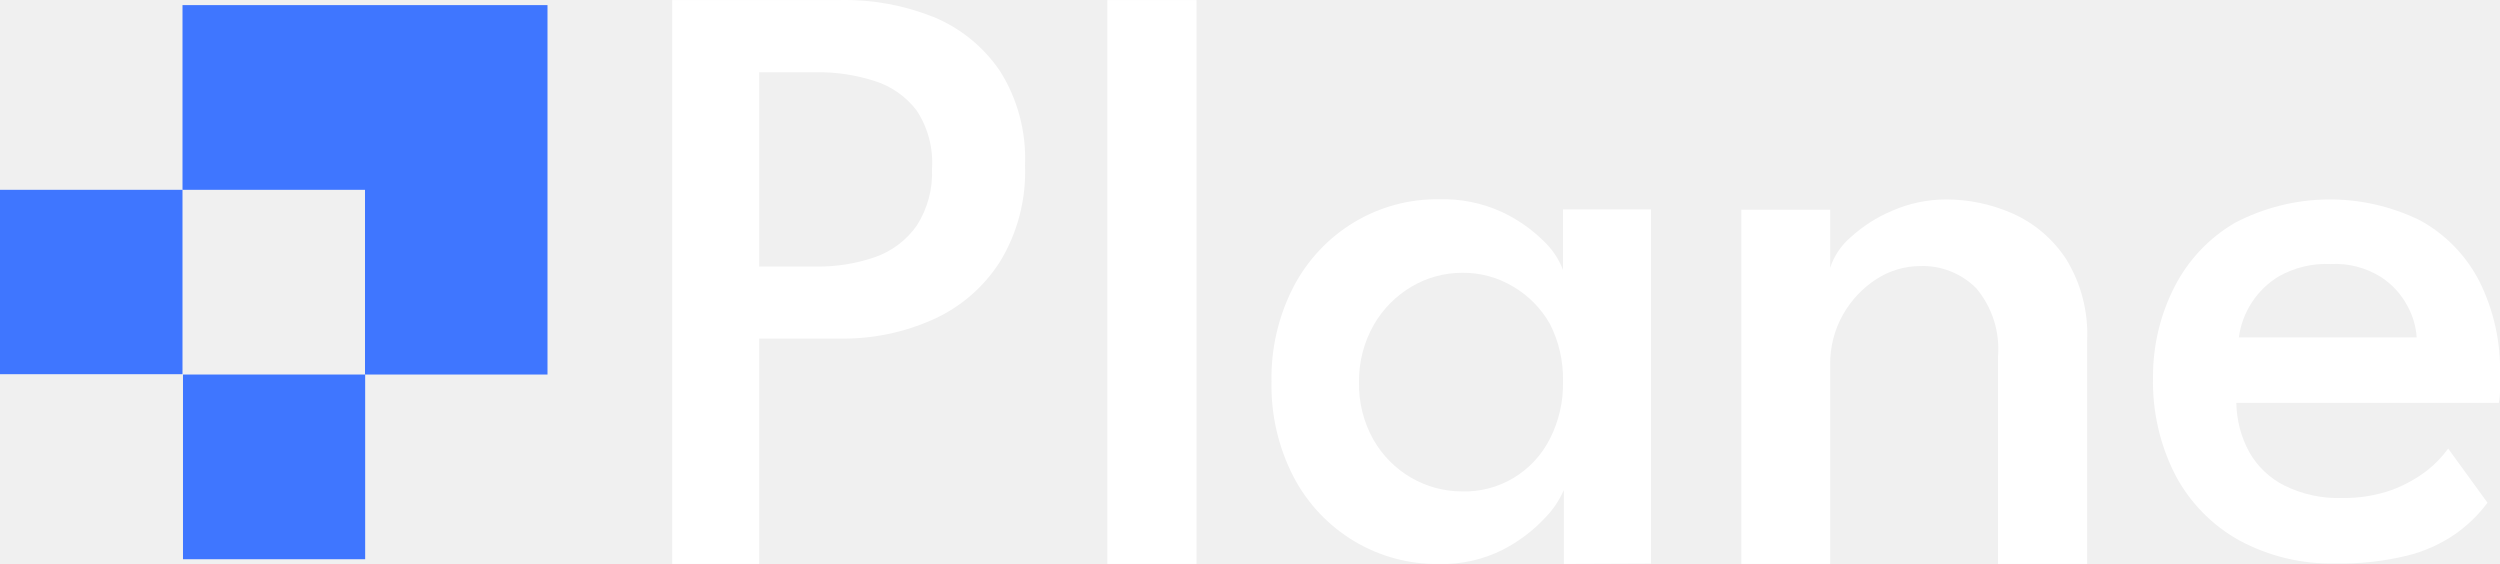
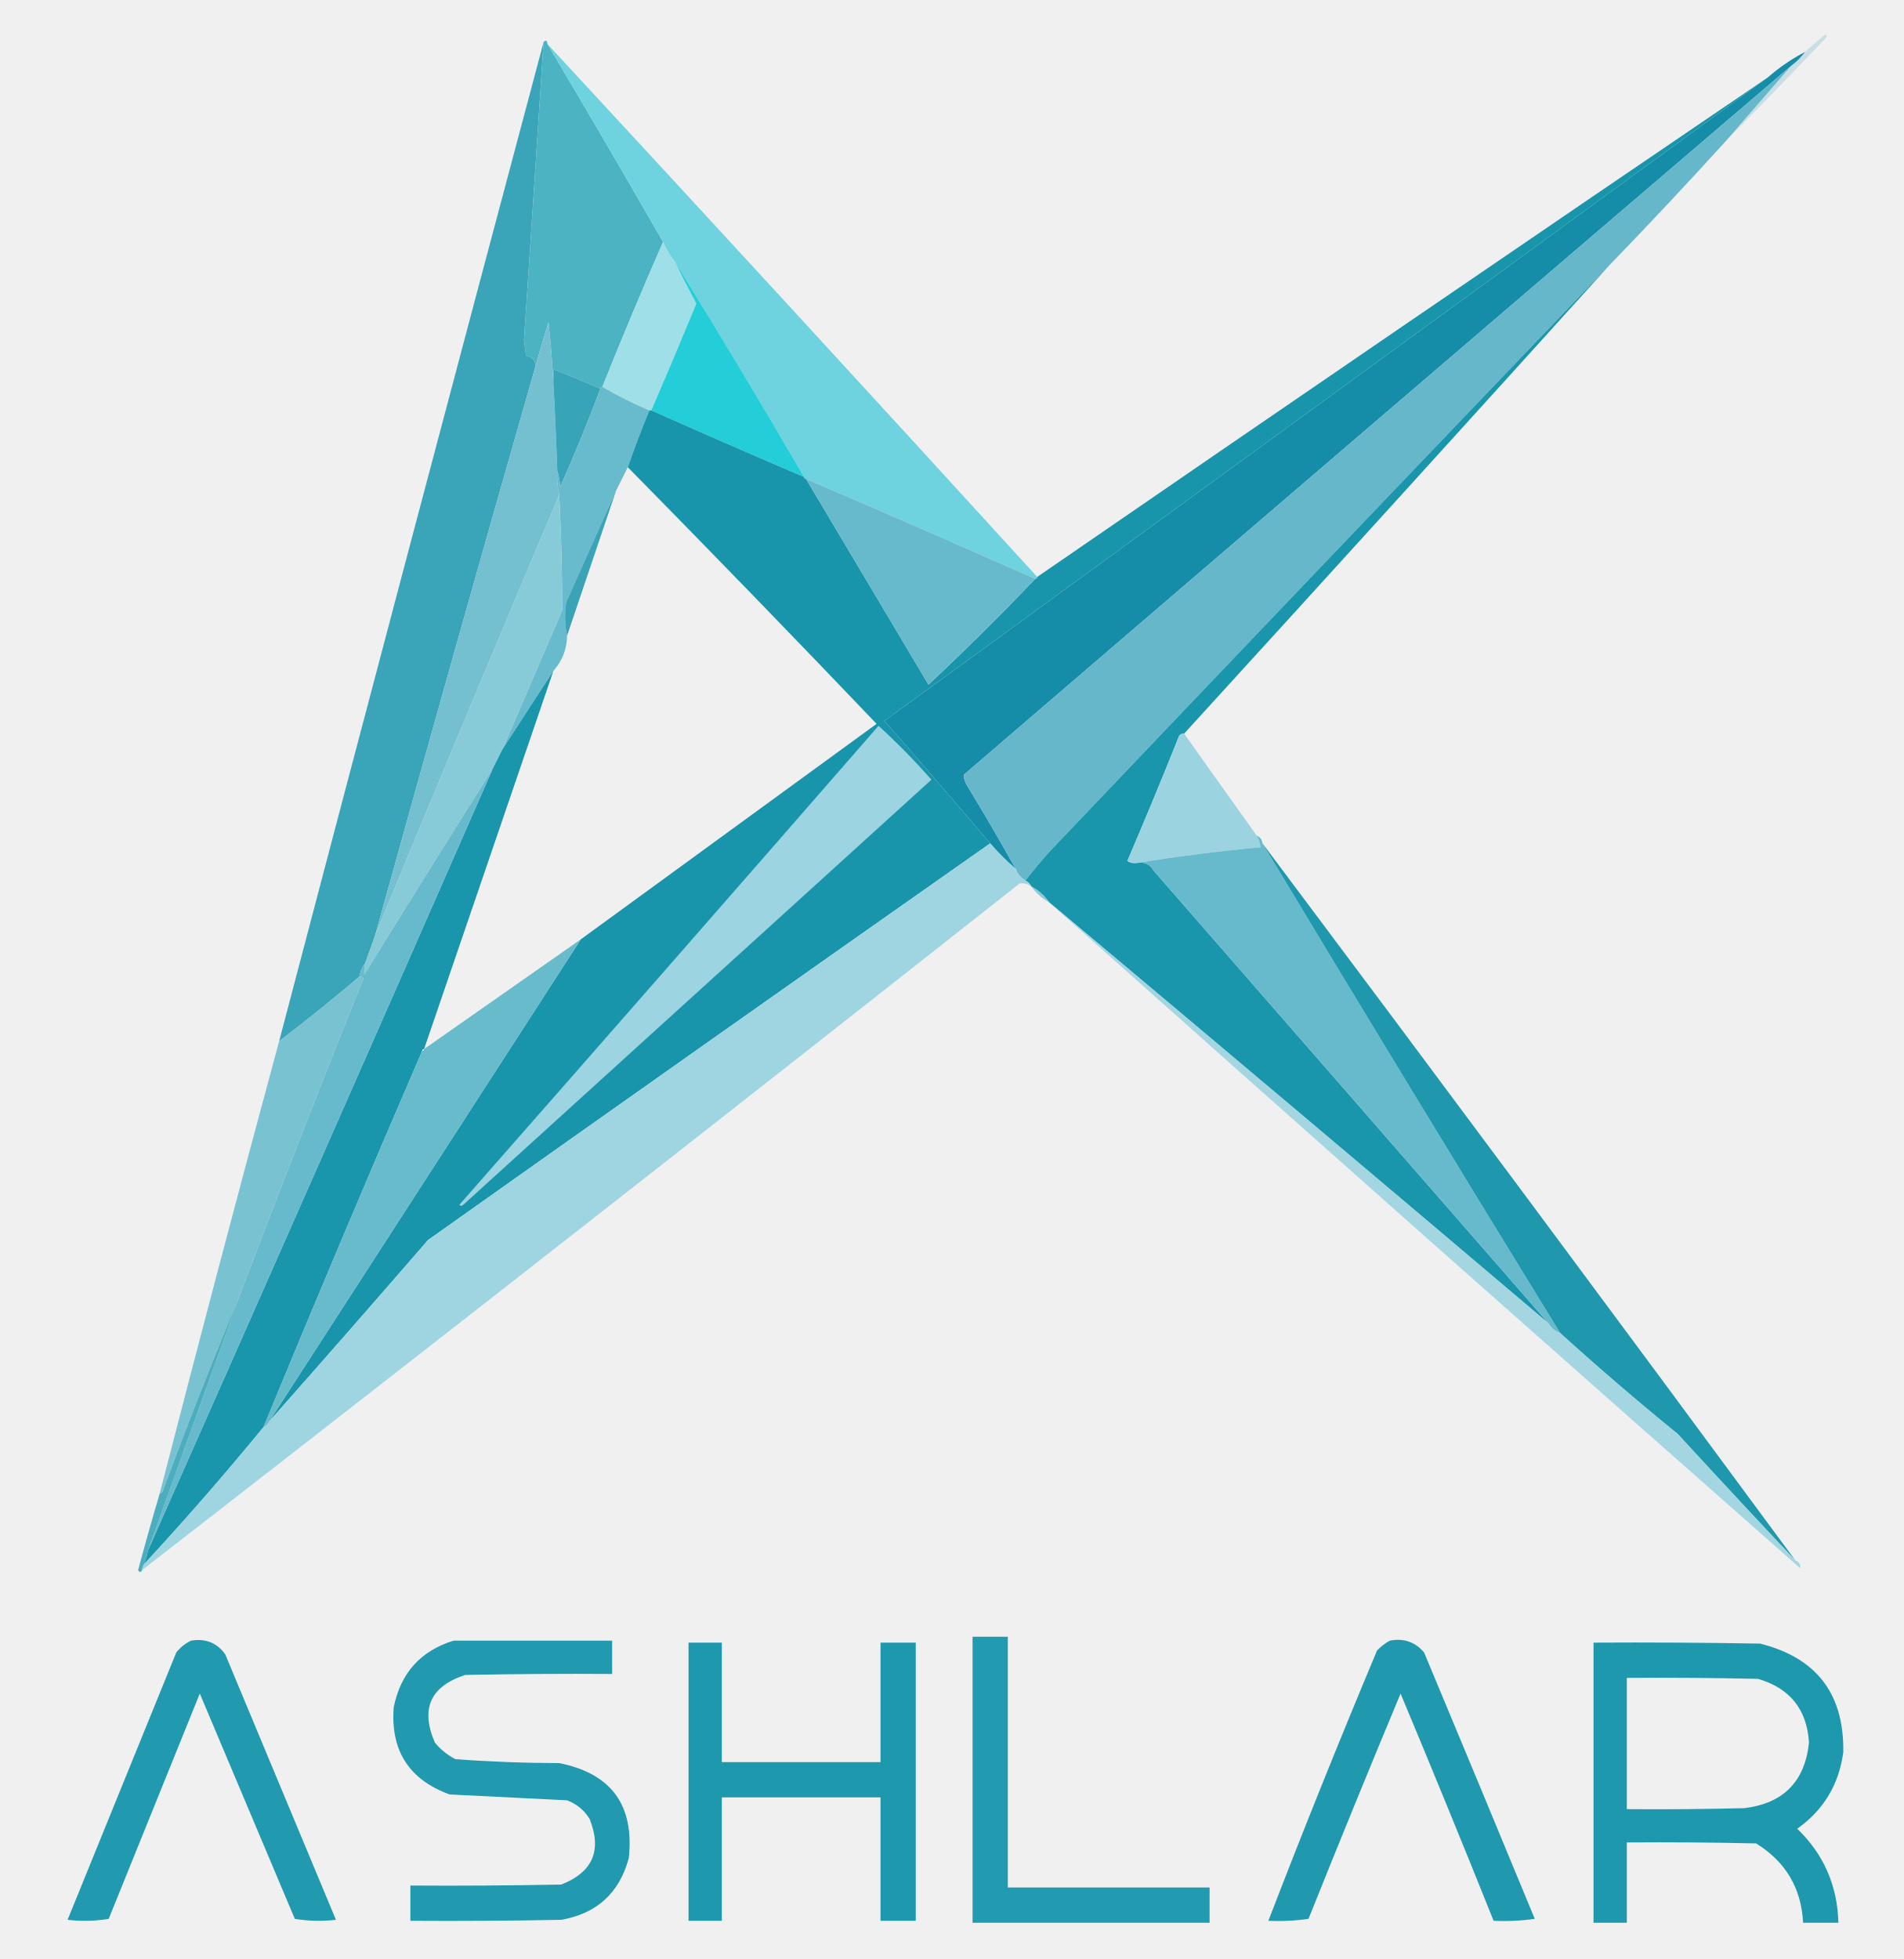
- <svg xmlns="http://www.w3.org/2000/svg" width="133" height="30" viewBox="0 0 133 30" fill="none">
-   <g clip-path="url(#clip0_372_3489)">
-     <path d="M35.76 0.002H44.715C46.404 -0.03 48.082 0.275 49.654 0.9C51.09 1.487 52.323 2.489 53.2 3.78C54.141 5.272 54.606 7.02 54.531 8.788C54.602 10.595 54.139 12.382 53.2 13.921C52.338 15.271 51.106 16.337 49.654 16.99C48.097 17.688 46.409 18.037 44.706 18.013H40.388V30.002H35.76V0.002ZM40.388 14.181H43.447C44.502 14.192 45.551 14.023 46.55 13.679C47.443 13.368 48.217 12.785 48.767 12.009C49.345 11.109 49.63 10.049 49.583 8.976C49.655 7.882 49.368 6.793 48.767 5.88C48.201 5.135 47.42 4.587 46.533 4.31C45.535 3.989 44.494 3.831 43.447 3.843H40.388V14.181Z" fill="#ffffff" />
-     <path d="M63.654 30.002H58.91V0.002H63.654V30.002Z" fill="#ffffff" />
-     <path d="M83.196 30.002V26.072C82.954 26.623 82.615 27.125 82.194 27.552C81.546 28.246 80.784 28.819 79.942 29.248C78.899 29.773 77.746 30.032 76.582 30.002C74.99 30.032 73.421 29.613 72.05 28.794C70.678 27.975 69.558 26.787 68.814 25.363C68.012 23.808 67.609 22.073 67.644 20.319C67.607 18.559 68.009 16.819 68.814 15.258C69.558 13.832 70.677 12.641 72.048 11.819C73.419 10.997 74.988 10.575 76.582 10.601C77.713 10.57 78.838 10.797 79.871 11.265C80.698 11.645 81.454 12.168 82.106 12.808C82.567 13.237 82.926 13.769 83.152 14.361V11.139H87.833V29.984L83.196 30.002ZM72.299 20.319C72.275 21.397 72.541 22.462 73.07 23.398C73.548 24.231 74.233 24.924 75.058 25.405C75.882 25.887 76.817 26.142 77.77 26.143C78.734 26.174 79.687 25.925 80.518 25.428C81.348 24.931 82.022 24.205 82.46 23.335C82.937 22.395 83.175 21.349 83.152 20.293C83.176 19.233 82.939 18.184 82.46 17.241C81.996 16.419 81.327 15.735 80.518 15.258C79.689 14.755 78.737 14.497 77.77 14.513C76.835 14.515 75.918 14.766 75.11 15.24C74.272 15.73 73.576 16.432 73.088 17.277C72.561 18.201 72.288 19.252 72.299 20.319Z" fill="#ffffff" />
-     <path d="M103.536 10.61C104.757 10.611 105.964 10.868 107.082 11.363C108.238 11.88 109.223 12.72 109.92 13.786C110.714 15.078 111.104 16.583 111.037 18.103V30.002H106.293V18.973C106.348 18.318 106.273 17.659 106.074 17.034C105.874 16.408 105.554 15.829 105.132 15.33C104.739 14.938 104.272 14.632 103.758 14.43C103.244 14.227 102.695 14.134 102.144 14.154C101.323 14.16 100.521 14.399 99.829 14.845C99.098 15.317 98.489 15.96 98.056 16.721C97.591 17.539 97.352 18.469 97.365 19.413V30.002H92.639V11.157H97.365V14.244C97.569 13.623 97.937 13.071 98.429 12.647C99.081 12.046 99.831 11.563 100.645 11.22C101.557 10.818 102.541 10.61 103.536 10.61Z" fill="#ffffff" />
-     <path d="M118.973 21.432C118.987 22.346 119.221 23.243 119.656 24.044C120.095 24.819 120.753 25.444 121.545 25.838C122.494 26.304 123.541 26.529 124.595 26.494C125.5 26.509 126.4 26.363 127.255 26.063C127.932 25.809 128.569 25.456 129.143 25.013C129.56 24.682 129.93 24.296 130.243 23.864L132.335 26.745C131.854 27.391 131.273 27.954 130.615 28.414C129.834 28.951 128.963 29.34 128.044 29.563C126.808 29.864 125.538 30.003 124.267 29.975C122.476 30.023 120.705 29.599 119.124 28.746C117.69 27.949 116.513 26.749 115.737 25.291C114.909 23.68 114.498 21.883 114.54 20.068C114.532 18.395 114.924 16.744 115.684 15.258C116.41 13.836 117.524 12.656 118.894 11.857C120.412 11.061 122.093 10.634 123.803 10.611C125.513 10.587 127.205 10.968 128.744 11.722C130.081 12.452 131.174 13.567 131.883 14.926C132.667 16.483 133.051 18.214 133 19.96C133 20.077 133 20.328 133 20.696C133.005 20.943 132.984 21.19 132.938 21.432H118.973ZM128.567 17.95C128.53 17.378 128.37 16.82 128.097 16.317C127.762 15.668 127.264 15.12 126.652 14.729C125.854 14.233 124.926 13.995 123.992 14.047C123.03 14.001 122.076 14.228 121.234 14.702C120.661 15.046 120.172 15.518 119.804 16.08C119.435 16.642 119.197 17.282 119.106 17.95H128.567Z" fill="#ffffff" />
-     <path d="M29.127 0.272H9.709V10.098H19.418V19.925H29.127V0.272Z" fill="#3F76FF" />
-     <path d="M9.709 10.098H0V19.907H9.709V10.098Z" fill="#3F76FF" />
-     <path d="M19.427 19.925H9.735V29.751H19.427V19.925Z" fill="#3F76FF" />
+ <svg xmlns="http://www.w3.org/2000/svg" version="1.1" width="972px" height="1000px" style="shape-rendering:geometricPrecision; text-rendering:geometricPrecision; image-rendering:optimizeQuality; fill-rule:evenodd; clip-rule:evenodd">
+   <g>
+     <path style="opacity:0.984" fill="#37a4b8" d="M 277.5,21.5 C 274.211,72.165 270.878,122.832 267.5,173.5C 267.833,176.167 268.167,178.833 268.5,181.5C 271.406,182.087 273.072,183.754 273.5,186.5C 245.758,283.391 218.425,380.391 191.5,477.5C 189.86,482.081 188.193,486.748 186.5,491.5C 184.935,493.509 183.935,495.843 183.5,498.5C 170.147,509.849 156.48,520.849 142.5,531.5C 187.211,361.316 232.211,191.316 277.5,21.5 Z" />
  </g>
-   <defs>
-     <clipPath id="clip0_372_3489">
-       <rect width="133" height="30" fill="white" />
-     </clipPath>
-   </defs>
+   <g>
+     <path style="opacity:0.428" fill="#96c7d7" d="M 881.5,71.5 C 892.529,58.808 903.529,46.141 914.5,33.5C 917.139,31.527 919.473,29.194 921.5,26.5C 924.808,23.365 928.308,20.365 932,17.5C 932.667,18.167 932.667,18.833 932,19.5C 915.3,37.033 898.466,54.366 881.5,71.5 Z" />
+   </g>
+   <g>
+     <path style="opacity:1" fill="#4cb3c3" d="M 279.5,22.5 C 299.419,56.002 319.086,89.669 338.5,123.5C 327.795,147.933 317.461,172.599 307.5,197.5C 306.833,197.5 306.5,197.833 306.5,198.5C 298.574,194.97 290.574,191.636 282.5,188.5C 282.5,190.833 282.5,193.167 282.5,195.5C 281.952,185.244 281.119,174.91 280,164.5C 277.688,171.921 275.522,179.254 273.5,186.5C 273.072,183.754 271.406,182.087 268.5,181.5C 268.167,178.833 267.833,176.167 267.5,173.5C 270.878,122.832 274.211,72.165 277.5,21.5C 278.623,20.243 279.289,20.576 279.5,22.5 Z" />
+   </g>
+   <g>
+     <path style="opacity:0.98" fill="#6bd2dd" d="M 279.5,22.5 C 363.202,112.867 446.535,203.533 529.5,294.5C 529.5,295.167 529.167,295.5 528.5,295.5C 489.621,278.227 450.621,261.227 411.5,244.5C 410.833,244.5 410.5,244.167 410.5,243.5C 389,206.494 367,169.827 344.5,133.5C 342,130.506 340,127.173 338.5,123.5C 319.086,89.669 299.419,56.002 279.5,22.5 Z" />
+   </g>
+   <g>
+     <path style="opacity:1" fill="#158ca8" d="M 921.5,26.5 C 919.473,29.194 917.139,31.527 914.5,33.5C 773.539,153.957 632.706,274.623 492,395.5C 492.032,397.598 492.699,399.598 494,401.5C 502.442,415.391 510.609,429.391 518.5,443.5C 513.806,439.473 509.473,435.14 505.5,430.5C 487.709,409.539 469.709,388.705 451.5,368C 601.901,258.479 752.234,148.979 902.5,39.5C 908.304,34.428 914.638,30.095 921.5,26.5 Z" />
+   </g>
+   <g>
+     <path style="opacity:1" fill="#66b7ca" d="M 914.5,33.5 C 903.529,46.141 892.529,58.808 881.5,71.5C 861.839,93.161 841.839,114.494 821.5,135.5C 726.2,234.968 631.033,334.635 536,434.5C 531.599,439.393 527.432,444.393 523.5,449.5C 521.086,448.089 519.419,446.089 518.5,443.5C 510.609,429.391 502.442,415.391 494,401.5C 492.699,399.598 492.032,397.598 492,395.5C 632.706,274.623 773.539,153.957 914.5,33.5 Z" />
+   </g>
+   <g>
+     <path style="opacity:1" fill="#9fdfe7" d="M 338.5,123.5 C 340,127.173 342,130.506 344.5,133.5C 348.042,140.751 351.709,147.918 355.5,155C 347.966,173.233 340.299,191.4 332.5,209.5C 332.167,209.5 331.833,209.5 331.5,209.5C 323.086,205.96 315.086,201.96 307.5,197.5C 317.461,172.599 327.795,147.933 338.5,123.5 Z" />
+   </g>
+   <g>
+     <path style="opacity:0.985" fill="#1795ab" d="M 821.5,135.5 C 749.408,215.324 677.074,294.991 604.5,374.5C 603.504,374.414 602.671,374.748 602,375.5C 593.443,396.948 584.609,418.281 575.5,439.5C 577.045,440.452 578.712,440.785 580.5,440.5C 584.273,439.822 587.106,441.156 589,444.5C 656.182,521.563 723.349,598.563 790.5,675.5C 705.654,603.588 620.654,531.921 535.5,460.5C 533.1,457.097 530.1,454.43 526.5,452.5C 525.833,451.167 524.833,450.167 523.5,449.5C 527.432,444.393 531.599,439.393 536,434.5C 631.033,334.635 726.2,234.968 821.5,135.5 Z" />
+   </g>
+   <g>
+     <path style="opacity:1" fill="#23ced8" d="M 344.5,133.5 C 367,169.827 389,206.494 410.5,243.5C 384.412,232.36 358.412,221.027 332.5,209.5C 340.299,191.4 347.966,173.233 355.5,155C 351.709,147.918 348.042,140.751 344.5,133.5 Z" />
+   </g>
+   <g>
+     <path style="opacity:1" fill="#74c0d0" d="M 282.5,195.5 C 283.333,210.491 284,225.491 284.5,240.5C 284.237,244.6 284.57,248.6 285.5,252.5C 253.908,327.355 222.575,402.355 191.5,477.5C 218.425,380.391 245.758,283.391 273.5,186.5C 275.522,179.254 277.688,171.921 280,164.5C 281.119,174.91 281.952,185.244 282.5,195.5 Z" />
+   </g>
+   <g>
+     <path style="opacity:1" fill="#37a4b8" d="M 306.5,198.5 C 300.156,215.366 293.322,232.033 286,248.5C 285.817,245.635 285.317,242.969 284.5,240.5C 284,225.491 283.333,210.491 282.5,195.5C 282.5,193.167 282.5,190.833 282.5,188.5C 290.574,191.636 298.574,194.97 306.5,198.5 Z" />
+   </g>
+   <g>
+     <path style="opacity:1" fill="#68bbcc" d="M 307.5,197.5 C 315.086,201.96 323.086,205.96 331.5,209.5C 327.546,219.072 323.879,228.739 320.5,238.5C 318.5,242.5 316.5,246.5 314.5,250.5C 306.05,269.41 297.55,288.41 289,307.5C 288.182,313.349 288.348,319.015 289.5,324.5C 289.375,331.407 287.042,337.407 282.5,342.5C 273.833,355.833 265.167,369.167 256.5,382.5C 266.654,358.855 276.821,335.188 287,311.5C 286.974,291.828 286.474,272.162 285.5,252.5C 284.57,248.6 284.237,244.6 284.5,240.5C 285.317,242.969 285.817,245.635 286,248.5C 293.322,232.033 300.156,215.366 306.5,198.5C 306.5,197.833 306.833,197.5 307.5,197.5 Z" />
+   </g>
+   <g>
+     <path style="opacity:1" fill="#87cad8" d="M 285.5,252.5 C 286.474,272.162 286.974,291.828 287,311.5C 276.821,335.188 266.654,358.855 256.5,382.5C 254.833,385.833 253.167,389.167 251.5,392.5C 229.53,427.327 207.696,462.327 186,497.5C 185.82,495.512 185.986,493.512 186.5,491.5C 188.193,486.748 189.86,482.081 191.5,477.5C 222.575,402.355 253.908,327.355 285.5,252.5 Z" />
+   </g>
+   <g>
+     <path style="opacity:0.851" fill="#1a96ac" d="M 314.5,250.5 C 306.174,275.156 297.84,299.823 289.5,324.5C 288.348,319.015 288.182,313.349 289,307.5C 297.55,288.41 306.05,269.41 314.5,250.5 Z" />
+   </g>
+   <g>
+     <path style="opacity:0.99" fill="#1795ab" d="M 282.5,342.5 C 260.5,406.833 238.5,471.167 216.5,535.5C 215.833,535.5 215.5,535.833 215.5,536.5C 187.969,600.235 160.969,664.235 134.5,728.5C 114.884,752.45 94.55,775.784 73.5,798.5C 74.455,796.254 75.122,793.921 75.5,791.5C 134.403,658.686 193.07,525.686 251.5,392.5C 253.167,389.167 254.833,385.833 256.5,382.5C 265.167,369.167 273.833,355.833 282.5,342.5 Z" />
+   </g>
+   <g>
+     <path style="opacity:0.994" fill="#1795ab" d="M 902.5,39.5 C 752.234,148.979 601.901,258.479 451.5,368C 469.709,388.705 487.709,409.539 505.5,430.5C 409.731,497.755 314.064,565.255 218.5,633C 191.635,664.027 164.635,694.86 137.5,725.5C 190.474,643.518 243.474,561.518 296.5,479.5C 346.815,442.858 397.148,406.191 447.5,369.5C 405.481,325.482 363.148,281.815 320.5,238.5C 323.879,228.739 327.546,219.072 331.5,209.5C 331.833,209.5 332.167,209.5 332.5,209.5C 358.412,221.027 384.412,232.36 410.5,243.5C 410.5,244.167 410.833,244.5 411.5,244.5C 432.322,279.472 453.155,314.472 474,349.5C 492.673,331.994 510.84,313.994 528.5,295.5C 529.167,295.5 529.5,295.167 529.5,294.5C 653.577,209.084 777.91,124.084 902.5,39.5 Z" />
+   </g>
+   <g>
+     <path style="opacity:1" fill="#9cd4e1" d="M 448.5,370.5 C 457.919,379.087 466.919,388.254 475.5,398C 395.833,470.333 316.167,542.667 236.5,615C 235.833,615.667 235.167,615.667 234.5,615C 306.042,533.628 377.375,452.128 448.5,370.5 Z" />
+   </g>
+   <g>
+     <path style="opacity:1" fill="#67bacb" d="M 411.5,244.5 C 450.621,261.227 489.621,278.227 528.5,295.5C 510.84,313.994 492.673,331.994 474,349.5C 453.155,314.472 432.322,279.472 411.5,244.5 Z" />
+   </g>
+   <g>
+     <path style="opacity:0.999" fill="#9bd3e0" d="M 604.5,374.5 C 616.833,391.833 629.167,409.167 641.5,426.5C 642.63,428.315 643.296,430.315 643.5,432.5C 622.267,434.446 601.267,437.112 580.5,440.5C 578.712,440.785 577.045,440.452 575.5,439.5C 584.609,418.281 593.443,396.948 602,375.5C 602.671,374.748 603.504,374.414 604.5,374.5 Z" />
+   </g>
+   <g>
+     <path style="opacity:1" fill="#67bacb" d="M 251.5,392.5 C 193.07,525.686 134.403,658.686 75.5,791.5C 90.846,748.814 106.18,706.147 121.5,663.5C 142.241,608.672 163.574,554.005 185.5,499.5C 185.043,498.702 184.376,498.369 183.5,498.5C 183.935,495.843 184.935,493.509 186.5,491.5C 185.986,493.512 185.82,495.512 186,497.5C 207.696,462.327 229.53,427.327 251.5,392.5 Z" />
+   </g>
+   <g>
+     <path style="opacity:0.982" fill="#9dd4e1" d="M 505.5,430.5 C 509.473,435.14 513.806,439.473 518.5,443.5C 519.419,446.089 521.086,448.089 523.5,449.5C 524.833,450.167 525.833,451.167 526.5,452.5C 524.689,451.178 522.689,450.678 520.5,451C 371.578,568.43 222.245,685.263 72.5,801.5C 72.557,800.391 72.89,799.391 73.5,798.5C 94.55,775.784 114.884,752.45 134.5,728.5C 135.833,727.833 136.833,726.833 137.5,725.5C 164.635,694.86 191.635,664.027 218.5,633C 314.064,565.255 409.731,497.755 505.5,430.5 Z" />
+   </g>
+   <g>
+     <path style="opacity:1" fill="#67bacb" d="M 641.5,426.5 C 643.262,427.262 644.262,428.596 644.5,430.5C 694.743,514.079 745.409,597.413 796.5,680.5C 793.911,679.581 791.911,677.914 790.5,675.5C 723.349,598.563 656.182,521.563 589,444.5C 587.106,441.156 584.273,439.822 580.5,440.5C 601.267,437.112 622.267,434.446 643.5,432.5C 643.296,430.315 642.63,428.315 641.5,426.5 Z" />
+   </g>
+   <g>
+     <path style="opacity:0.96" fill="#1795ab" d="M 644.5,430.5 C 735.651,552.135 826.318,674.135 916.5,796.5C 896.4,775.169 876.4,753.669 856.5,732C 836.013,715.343 816.013,698.176 796.5,680.5C 745.409,597.413 694.743,514.079 644.5,430.5 Z" />
+   </g>
+   <g>
+     <path style="opacity:0.937" fill="#84c7d6" d="M 526.5,452.5 C 530.1,454.43 533.1,457.097 535.5,460.5C 531.9,458.57 528.9,455.903 526.5,452.5 Z" />
+   </g>
+   <g>
+     <path style="opacity:0.9" fill="#9bd3e0" d="M 535.5,460.5 C 620.654,531.921 705.654,603.588 790.5,675.5C 791.911,677.914 793.911,679.581 796.5,680.5C 816.013,698.176 836.013,715.343 856.5,732C 876.4,753.669 896.4,775.169 916.5,796.5C 918.446,797.254 919.279,798.588 919,800.5C 790.812,687.502 662.979,574.169 535.5,460.5 Z" />
+   </g>
+   <g>
+     <path style="opacity:0.99" fill="#67bacb" d="M 296.5,479.5 C 243.474,561.518 190.474,643.518 137.5,725.5C 136.833,726.833 135.833,727.833 134.5,728.5C 160.969,664.235 187.969,600.235 215.5,536.5C 216.167,536.5 216.5,536.167 216.5,535.5C 243.167,516.833 269.833,498.167 296.5,479.5 Z" />
+   </g>
+   <g>
+     <path style="opacity:0.979" fill="#75c1d1" d="M 183.5,498.5 C 184.376,498.369 185.043,498.702 185.5,499.5C 163.574,554.005 142.241,608.672 121.5,663.5C 108.008,695.79 95.175,728.457 83,761.5C 82.617,762.056 82.117,762.389 81.5,762.5C 101.369,685.355 121.703,608.355 142.5,531.5C 156.48,520.849 170.147,509.849 183.5,498.5 Z" />
+   </g>
+   <g>
+     <path style="opacity:0.922" fill="#3ea7ba" d="M 121.5,663.5 C 106.18,706.147 90.846,748.814 75.5,791.5C 75.122,793.921 74.455,796.254 73.5,798.5C 72.89,799.391 72.557,800.391 72.5,801.5C 71.923,802.773 71.257,802.773 70.5,801.5C 74.035,788.344 77.702,775.344 81.5,762.5C 82.117,762.389 82.617,762.056 83,761.5C 95.175,728.457 108.008,695.79 121.5,663.5 Z" />
+   </g>
+   <g>
+     <path style="opacity:0.942" fill="#1695ab" d="M 496.5,835.5 C 502.5,835.5 508.5,835.5 514.5,835.5C 514.5,878.167 514.5,920.833 514.5,963.5C 548.833,963.5 583.167,963.5 617.5,963.5C 617.5,969.5 617.5,975.5 617.5,981.5C 577.167,981.5 536.833,981.5 496.5,981.5C 496.5,932.833 496.5,884.167 496.5,835.5 Z" />
+   </g>
+   <g>
+     <path style="opacity:0.949" fill="#1695ab" d="M 97.5,837.5 C 104.916,836.242 110.749,838.576 115,844.5C 133.838,889.684 152.671,934.85 171.5,980C 164.476,980.831 157.476,980.664 150.5,979.5C 134.316,941.136 118.149,902.803 102,864.5C 86.5,902.833 71,941.167 55.5,979.5C 48.524,980.664 41.524,980.831 34.5,980C 52.995,934.517 71.496,889.017 90,843.5C 92.114,840.879 94.614,838.879 97.5,837.5 Z" />
+   </g>
+   <g>
+     <path style="opacity:0.949" fill="#1695ab" d="M 231.5,837.5 C 258.5,837.5 285.5,837.5 312.5,837.5C 312.5,843.167 312.5,848.833 312.5,854.5C 287.498,854.333 262.498,854.5 237.5,855C 219.694,860.781 214.527,872.281 222,889.5C 224.896,893.061 228.396,895.894 232.5,898C 250.101,899.293 267.768,899.959 285.5,900C 312.077,905.307 323.911,921.473 321,948.5C 316.185,966.314 304.685,976.814 286.5,980C 260.835,980.5 235.169,980.667 209.5,980.5C 209.5,974.5 209.5,968.5 209.5,962.5C 235.169,962.667 260.835,962.5 286.5,962C 302.592,955.729 307.425,944.562 301,928.5C 298.26,924.042 294.427,920.875 289.5,919C 269.522,917.974 249.522,916.974 229.5,916C 208.785,908.412 199.285,893.579 201,871.5C 204.528,854.052 214.694,842.718 231.5,837.5 Z" />
+   </g>
+   <g>
+     <path style="opacity:0.95" fill="#1695ab" d="M 709.5,837.5 C 716.555,836.111 722.388,838.111 727,843.5C 745.931,888.793 764.764,934.126 783.5,979.5C 776.532,980.497 769.532,980.83 762.5,980.5C 746.962,941.751 731.129,903.085 715,864.5C 699.075,902.689 683.408,941.023 668,979.5C 661.256,980.479 654.422,980.812 647.5,980.5C 665.306,934.256 683.806,888.256 703,842.5C 704.965,840.45 707.132,838.783 709.5,837.5 Z" />
+   </g>
+   <g>
+     <path style="opacity:0.959" fill="#1695ab" d="M 351.5,838.5 C 357.167,838.5 362.833,838.5 368.5,838.5C 368.5,858.833 368.5,879.167 368.5,899.5C 395.5,899.5 422.5,899.5 449.5,899.5C 449.5,879.167 449.5,858.833 449.5,838.5C 455.5,838.5 461.5,838.5 467.5,838.5C 467.5,885.833 467.5,933.167 467.5,980.5C 461.5,980.5 455.5,980.5 449.5,980.5C 449.5,959.5 449.5,938.5 449.5,917.5C 422.5,917.5 395.5,917.5 368.5,917.5C 368.5,938.5 368.5,959.5 368.5,980.5C 362.833,980.5 357.167,980.5 351.5,980.5C 351.5,933.167 351.5,885.833 351.5,838.5 Z" />
+   </g>
+   <g>
+     <path style="opacity:0.961" fill="#1695ab" d="M 813.5,838.5 C 841.835,838.333 870.169,838.5 898.5,839C 927.344,846.185 941.51,864.685 941,894.5C 938.766,910.983 930.933,923.983 917.5,933.5C 931.039,946.584 938.039,962.584 938.5,981.5C 932.5,981.5 926.5,981.5 920.5,981.5C 919.574,963.815 911.574,950.315 896.5,941C 874.503,940.5 852.503,940.333 830.5,940.5C 830.5,954.167 830.5,967.833 830.5,981.5C 824.833,981.5 819.167,981.5 813.5,981.5C 813.5,933.833 813.5,886.167 813.5,838.5 Z M 830.5,856.5 C 852.836,856.333 875.169,856.5 897.5,857C 913.779,861.776 922.445,872.609 923.5,889.5C 921.424,909.41 910.424,920.577 890.5,923C 870.503,923.5 850.503,923.667 830.5,923.5C 830.5,901.167 830.5,878.833 830.5,856.5 Z" />
+   </g>
</svg>
